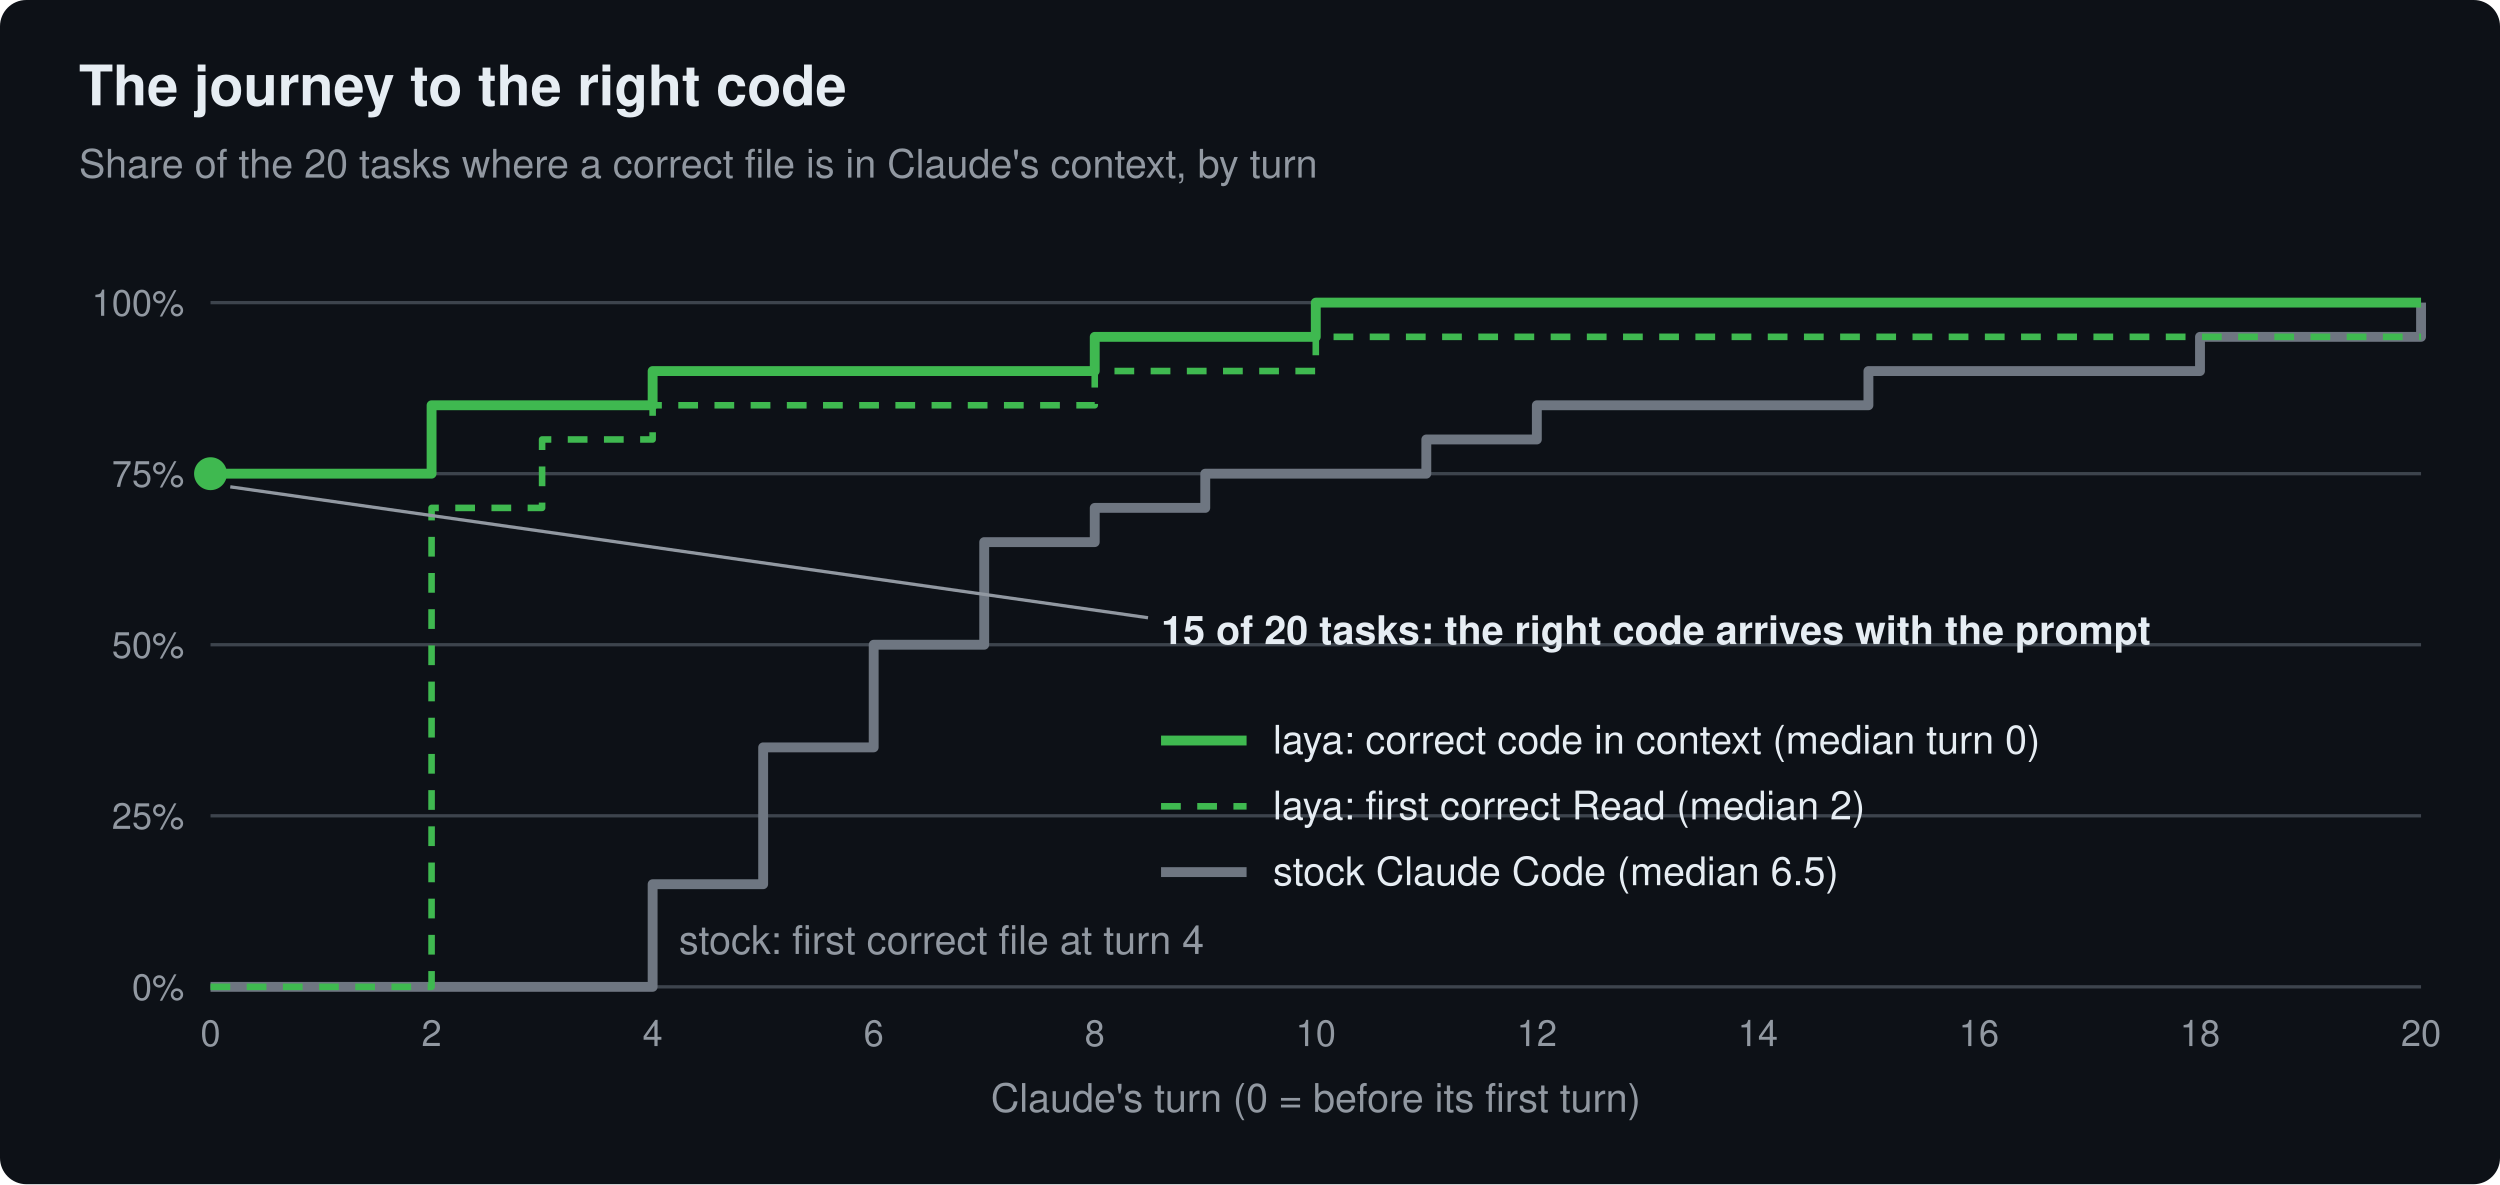
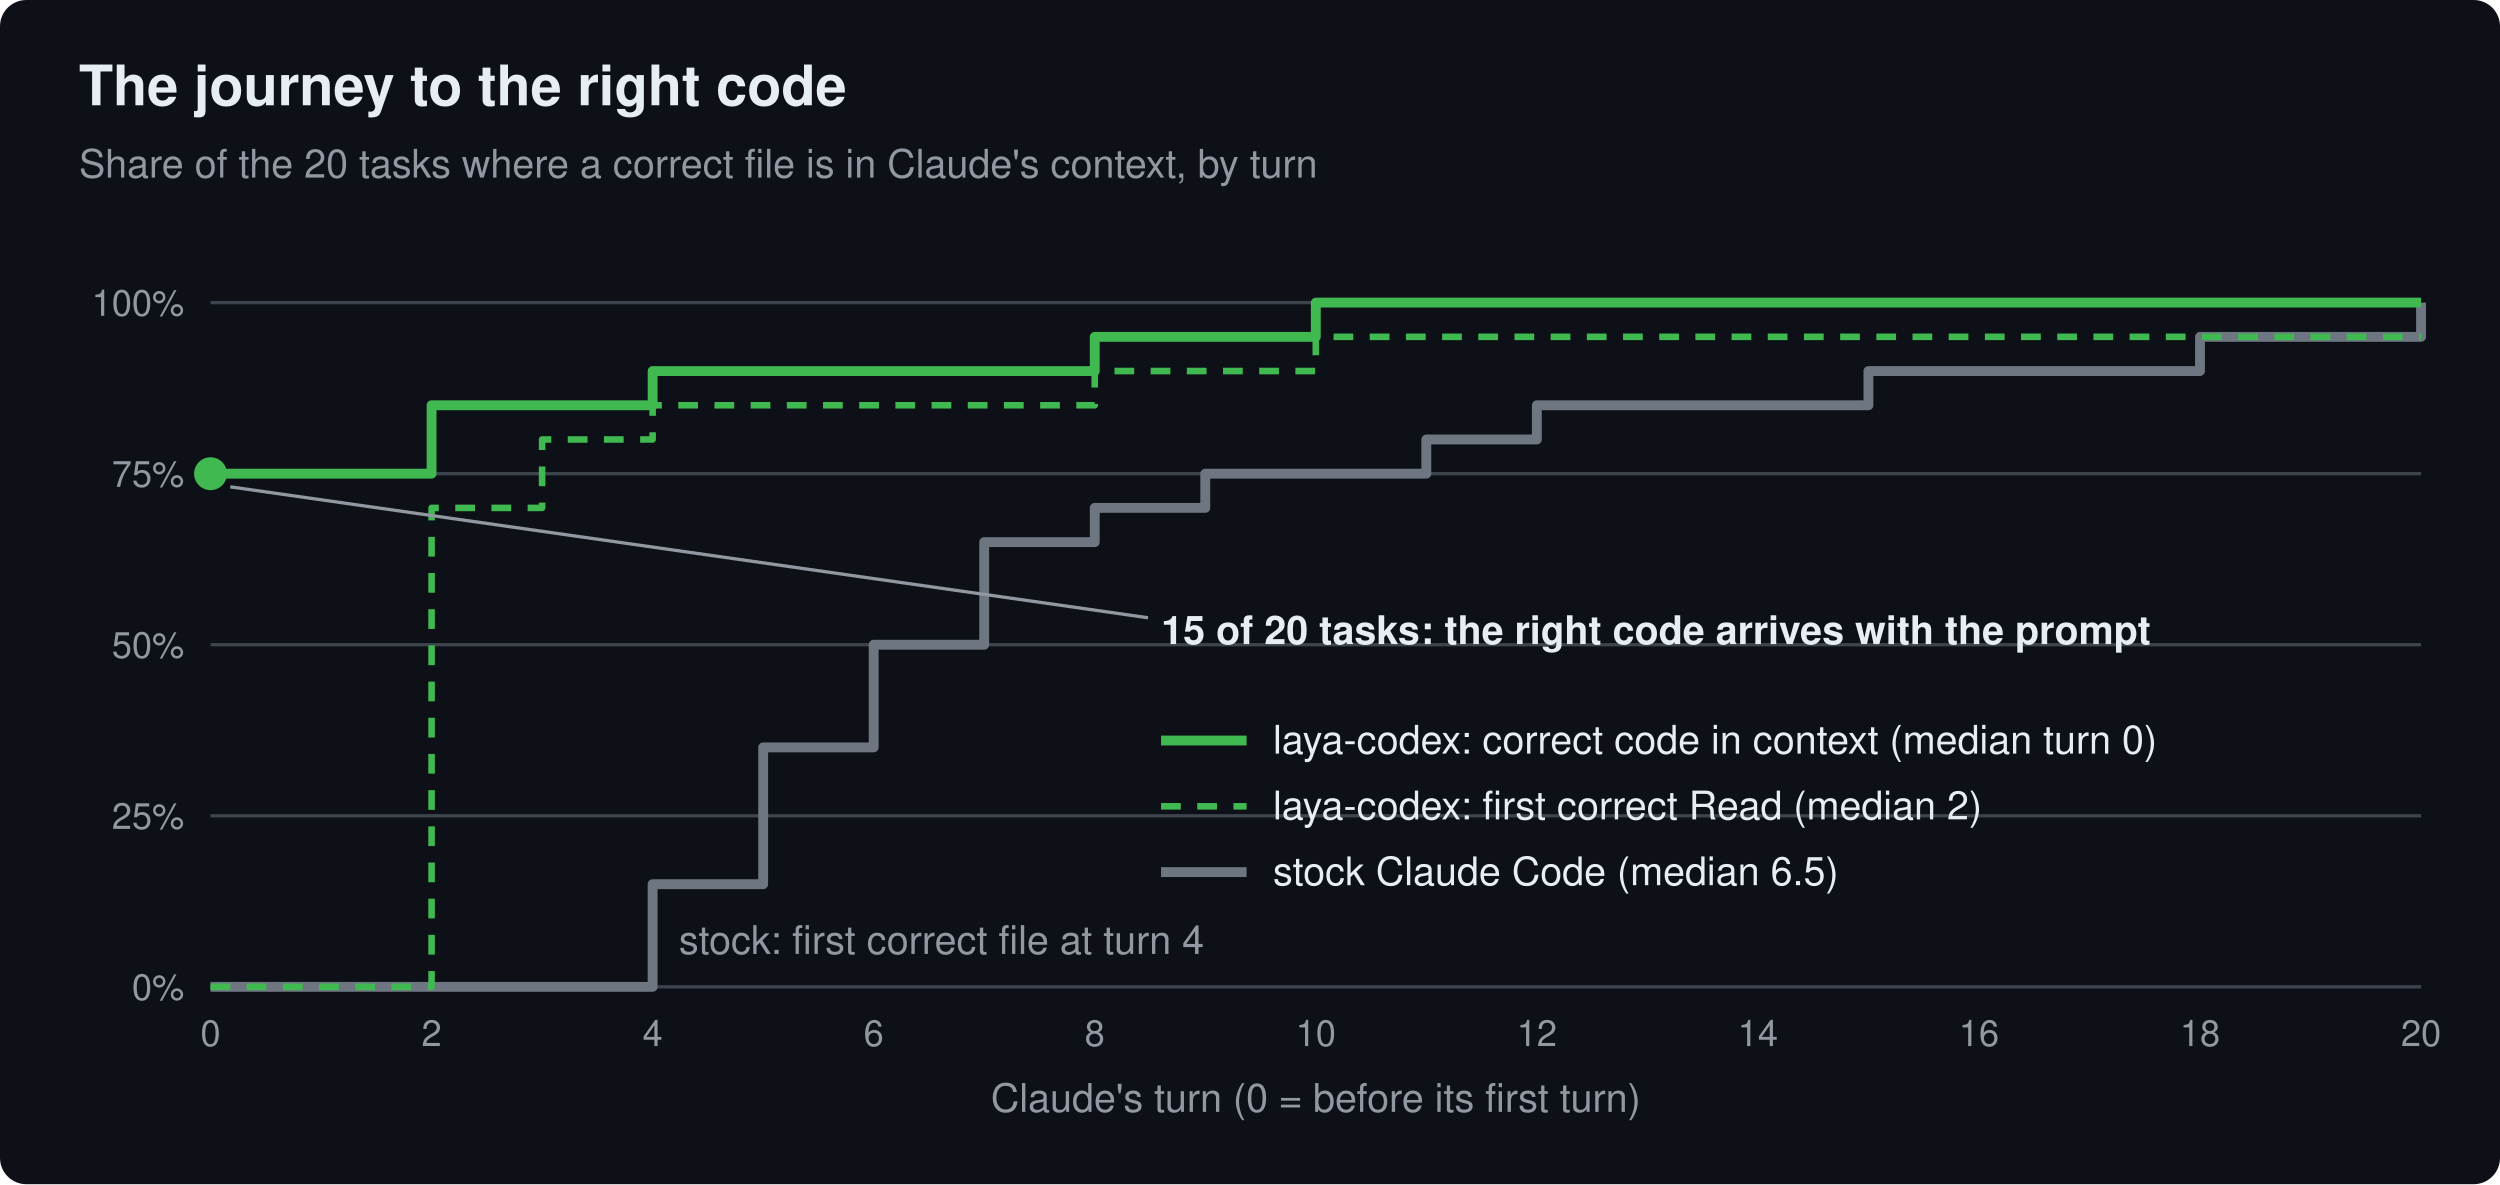
<svg xmlns="http://www.w3.org/2000/svg" width="760" height="360" viewBox="0 0 760 360" role="img" aria-label="laya-codex benchmark: turns until Claude has the right code">
  <rect width="760" height="360" rx="8" fill="#0d1117" />
  <text x="24.0" y="32.0" font-family="-apple-system,BlinkMacSystemFont,'Segoe UI',Helvetica,Arial,sans-serif" font-size="17" fill="#e6edf3" text-anchor="start" font-weight="600">The journey to the right code</text>
  <text x="24.0" y="54.0" font-family="-apple-system,BlinkMacSystemFont,'Segoe UI',Helvetica,Arial,sans-serif" font-size="12" fill="#9198a1" text-anchor="start" font-weight="normal">Share of the 20 tasks where a correct file is in Claude's context, by turn</text>
  <line x1="64" y1="300.0" x2="736" y2="300.0" stroke="#3d444d" stroke-width="1" />
  <text x="56.0" y="304.0" font-family="-apple-system,BlinkMacSystemFont,'Segoe UI',Helvetica,Arial,sans-serif" font-size="11" fill="#9198a1" text-anchor="end" font-weight="normal">0%</text>
  <line x1="64" y1="248.0" x2="736" y2="248.0" stroke="#3d444d" stroke-width="1" />
  <text x="56.0" y="252.0" font-family="-apple-system,BlinkMacSystemFont,'Segoe UI',Helvetica,Arial,sans-serif" font-size="11" fill="#9198a1" text-anchor="end" font-weight="normal">25%</text>
  <line x1="64" y1="196.0" x2="736" y2="196.0" stroke="#3d444d" stroke-width="1" />
  <text x="56.0" y="200.0" font-family="-apple-system,BlinkMacSystemFont,'Segoe UI',Helvetica,Arial,sans-serif" font-size="11" fill="#9198a1" text-anchor="end" font-weight="normal">50%</text>
  <line x1="64" y1="144.0" x2="736" y2="144.0" stroke="#3d444d" stroke-width="1" />
  <text x="56.0" y="148.0" font-family="-apple-system,BlinkMacSystemFont,'Segoe UI',Helvetica,Arial,sans-serif" font-size="11" fill="#9198a1" text-anchor="end" font-weight="normal">75%</text>
  <line x1="64" y1="92.0" x2="736" y2="92.0" stroke="#3d444d" stroke-width="1" />
  <text x="56.0" y="96.0" font-family="-apple-system,BlinkMacSystemFont,'Segoe UI',Helvetica,Arial,sans-serif" font-size="11" fill="#9198a1" text-anchor="end" font-weight="normal">100%</text>
  <text x="64.0" y="318.0" font-family="-apple-system,BlinkMacSystemFont,'Segoe UI',Helvetica,Arial,sans-serif" font-size="11" fill="#9198a1" text-anchor="middle" font-weight="normal">0</text>
  <text x="131.2" y="318.0" font-family="-apple-system,BlinkMacSystemFont,'Segoe UI',Helvetica,Arial,sans-serif" font-size="11" fill="#9198a1" text-anchor="middle" font-weight="normal">2</text>
  <text x="198.4" y="318.0" font-family="-apple-system,BlinkMacSystemFont,'Segoe UI',Helvetica,Arial,sans-serif" font-size="11" fill="#9198a1" text-anchor="middle" font-weight="normal">4</text>
  <text x="265.6" y="318.0" font-family="-apple-system,BlinkMacSystemFont,'Segoe UI',Helvetica,Arial,sans-serif" font-size="11" fill="#9198a1" text-anchor="middle" font-weight="normal">6</text>
  <text x="332.8" y="318.0" font-family="-apple-system,BlinkMacSystemFont,'Segoe UI',Helvetica,Arial,sans-serif" font-size="11" fill="#9198a1" text-anchor="middle" font-weight="normal">8</text>
  <text x="400.0" y="318.0" font-family="-apple-system,BlinkMacSystemFont,'Segoe UI',Helvetica,Arial,sans-serif" font-size="11" fill="#9198a1" text-anchor="middle" font-weight="normal">10</text>
  <text x="467.2" y="318.0" font-family="-apple-system,BlinkMacSystemFont,'Segoe UI',Helvetica,Arial,sans-serif" font-size="11" fill="#9198a1" text-anchor="middle" font-weight="normal">12</text>
  <text x="534.4" y="318.0" font-family="-apple-system,BlinkMacSystemFont,'Segoe UI',Helvetica,Arial,sans-serif" font-size="11" fill="#9198a1" text-anchor="middle" font-weight="normal">14</text>
  <text x="601.6" y="318.0" font-family="-apple-system,BlinkMacSystemFont,'Segoe UI',Helvetica,Arial,sans-serif" font-size="11" fill="#9198a1" text-anchor="middle" font-weight="normal">16</text>
  <text x="668.8" y="318.0" font-family="-apple-system,BlinkMacSystemFont,'Segoe UI',Helvetica,Arial,sans-serif" font-size="11" fill="#9198a1" text-anchor="middle" font-weight="normal">18</text>
  <text x="736.0" y="318.0" font-family="-apple-system,BlinkMacSystemFont,'Segoe UI',Helvetica,Arial,sans-serif" font-size="11" fill="#9198a1" text-anchor="middle" font-weight="normal">20</text>
  <text x="400.0" y="338.0" font-family="-apple-system,BlinkMacSystemFont,'Segoe UI',Helvetica,Arial,sans-serif" font-size="12" fill="#9198a1" text-anchor="middle" font-weight="normal">Claude's turn (0 = before its first turn)</text>
  <polyline points="64.0,300.0 97.6,300.0 97.6,300.0 131.2,300.0 131.2,300.0 164.8,300.0 164.8,300.0 198.4,300.0 198.4,268.8 232.0,268.8 232.0,227.2 265.6,227.2 265.6,196.0 299.2,196.0 299.2,164.8 332.8,164.8 332.8,154.4 366.4,154.4 366.4,144.0 400.0,144.0 400.0,144.0 433.6,144.0 433.6,133.6 467.2,133.6 467.2,123.2 500.8,123.2 500.8,123.2 534.4,123.2 534.4,123.2 568.0,123.2 568.0,112.8 601.6,112.8 601.6,112.8 635.2,112.8 635.2,112.8 668.8,112.8 668.8,102.4 702.4,102.4 702.4,102.4 736.0,102.4 736.0,92.0" fill="none" stroke="#6e7681" stroke-width="3" stroke-linejoin="round" />
  <polyline points="64.0,300.0 97.6,300.0 97.6,300.0 131.2,300.0 131.2,154.4 164.8,154.4 164.8,133.6 198.4,133.6 198.4,123.2 232.0,123.2 232.0,123.2 265.6,123.2 265.6,123.2 299.2,123.2 299.2,123.2 332.8,123.2 332.8,112.8 366.4,112.8 366.4,112.8 400.0,112.8 400.0,102.4 433.6,102.4 433.6,102.4 467.2,102.4 467.2,102.4 500.8,102.4 500.8,102.4 534.4,102.4 534.4,102.4 568.0,102.4 568.0,102.4 601.6,102.4 601.6,102.4 635.2,102.4 635.2,102.4 668.8,102.4 668.8,102.4 702.4,102.4 702.4,102.4 736.0,102.4 736.0,102.4" fill="none" stroke="#3fb950" stroke-width="2" stroke-linejoin="round" stroke-dasharray="6 5" />
  <polyline points="64.0,144.0 97.6,144.0 97.6,144.0 131.2,144.0 131.2,123.2 164.8,123.2 164.8,123.2 198.4,123.2 198.4,112.8 232.0,112.8 232.0,112.8 265.6,112.8 265.6,112.8 299.2,112.8 299.2,112.8 332.8,112.8 332.8,102.4 366.4,102.4 366.4,102.4 400.0,102.4 400.0,92.0 433.6,92.0 433.6,92.0 467.2,92.0 467.2,92.0 500.8,92.0 500.8,92.0 534.4,92.0 534.4,92.0 568.0,92.0 568.0,92.0 601.6,92.0 601.6,92.0 635.2,92.0 635.2,92.0 668.8,92.0 668.8,92.0 702.4,92.0 702.4,92.0 736.0,92.0 736.0,92.0" fill="none" stroke="#3fb950" stroke-width="3" stroke-linejoin="round" />
  <circle cx="64.0" cy="144.0" r="5" fill="#3fb950" />
  <line x1="70.0" y1="148.0" x2="349.0" y2="187.8" stroke="#9198a1" stroke-width="1" />
  <text x="353.0" y="195.8" font-family="-apple-system,BlinkMacSystemFont,'Segoe UI',Helvetica,Arial,sans-serif" font-size="12" fill="#e6edf3" text-anchor="start" font-weight="600">15 of 20 tasks: the right code arrives with the prompt</text>
  <text x="206.4" y="290.0" font-family="-apple-system,BlinkMacSystemFont,'Segoe UI',Helvetica,Arial,sans-serif" font-size="12" fill="#9198a1" text-anchor="start" font-weight="normal">stock: first correct file at turn 4</text>
  <line x1="352.96" y1="225.12" x2="378.96" y2="225.12" stroke="#3fb950" stroke-width="3" />
-   <text x="387.0" y="229.1" font-family="-apple-system,BlinkMacSystemFont,'Segoe UI',Helvetica,Arial,sans-serif" font-size="12" fill="#e6edf3" text-anchor="start" font-weight="normal">laya: correct code in context (median turn 0)</text>
+   <text x="387.0" y="229.1" font-family="-apple-system,BlinkMacSystemFont,'Segoe UI',Helvetica,Arial,sans-serif" font-size="12" fill="#e6edf3" text-anchor="start" font-weight="normal">laya-codex: correct code in context (median turn 0)</text>
  <line x1="352.96" y1="245.12" x2="378.96" y2="245.12" stroke="#3fb950" stroke-width="2" stroke-dasharray="6 5" />
-   <text x="387.0" y="249.1" font-family="-apple-system,BlinkMacSystemFont,'Segoe UI',Helvetica,Arial,sans-serif" font-size="12" fill="#e6edf3" text-anchor="start" font-weight="normal">laya: first correct Read (median 2)</text>
+   <text x="387.0" y="249.1" font-family="-apple-system,BlinkMacSystemFont,'Segoe UI',Helvetica,Arial,sans-serif" font-size="12" fill="#e6edf3" text-anchor="start" font-weight="normal">laya-codex: first correct Read (median 2)</text>
  <line x1="352.96" y1="265.12" x2="378.96" y2="265.12" stroke="#6e7681" stroke-width="3" />
  <text x="387.0" y="269.1" font-family="-apple-system,BlinkMacSystemFont,'Segoe UI',Helvetica,Arial,sans-serif" font-size="12" fill="#e6edf3" text-anchor="start" font-weight="normal">stock Claude Code (median 6.5)</text>
</svg>
